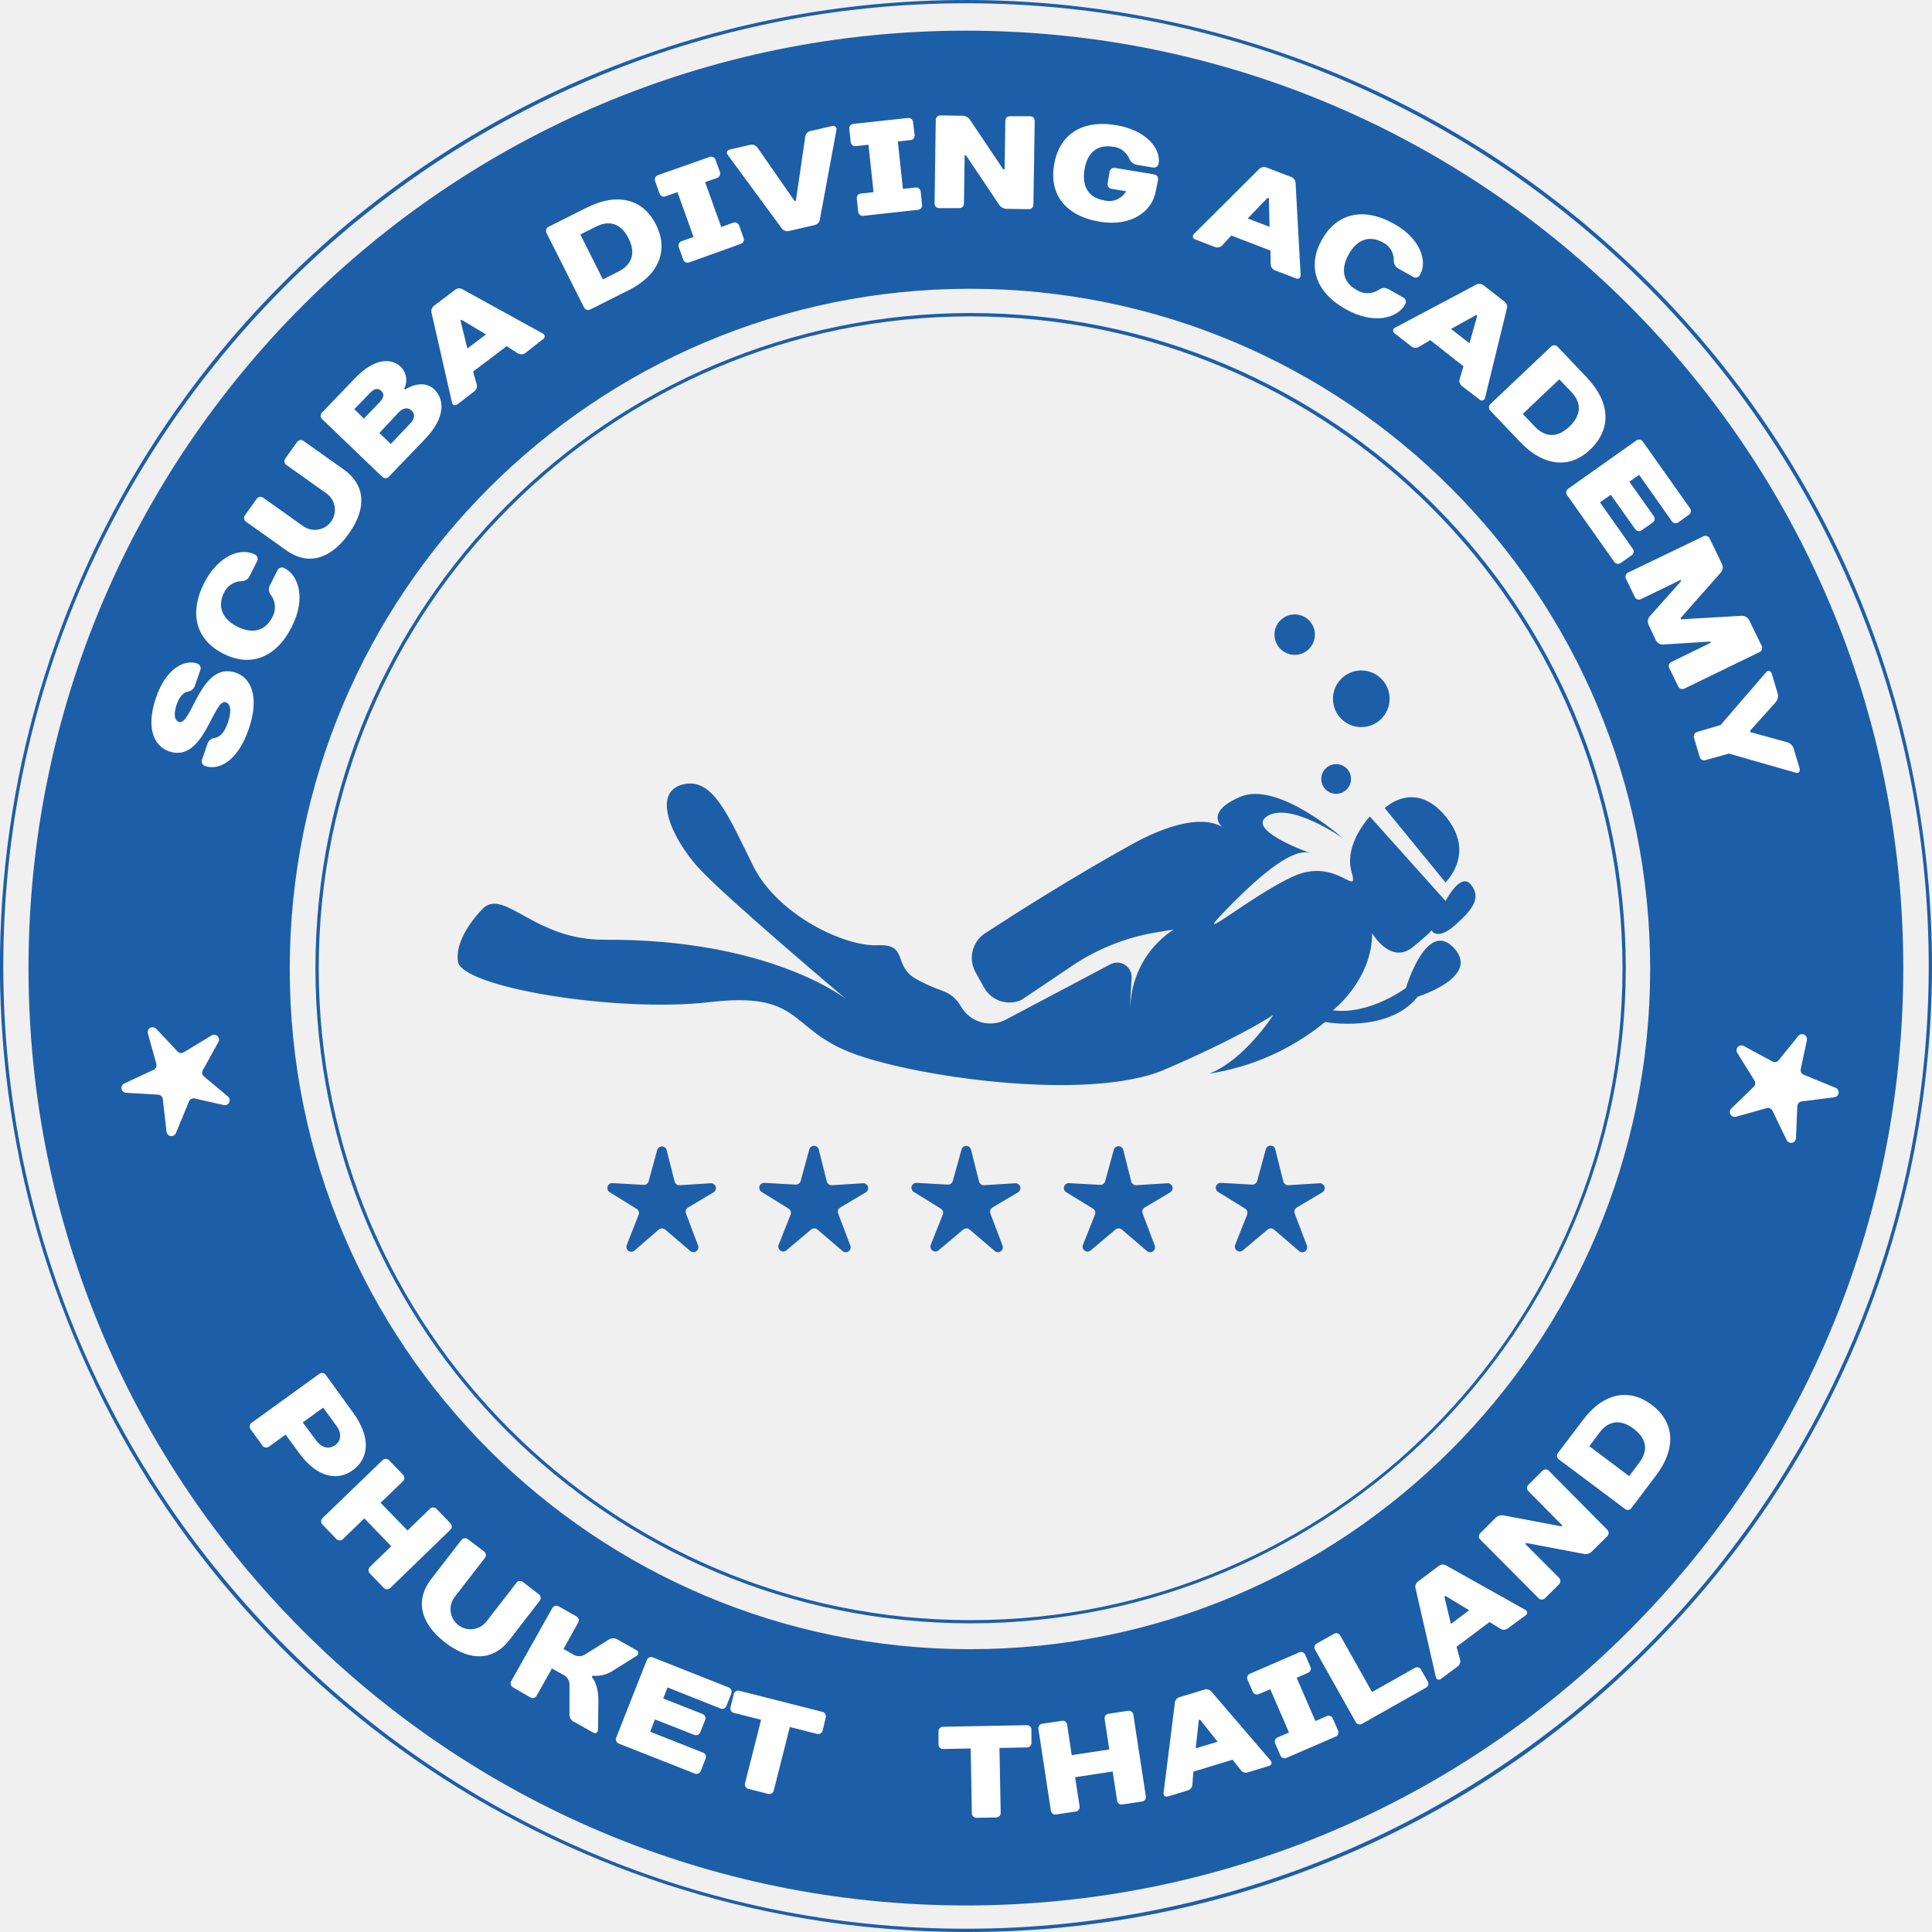
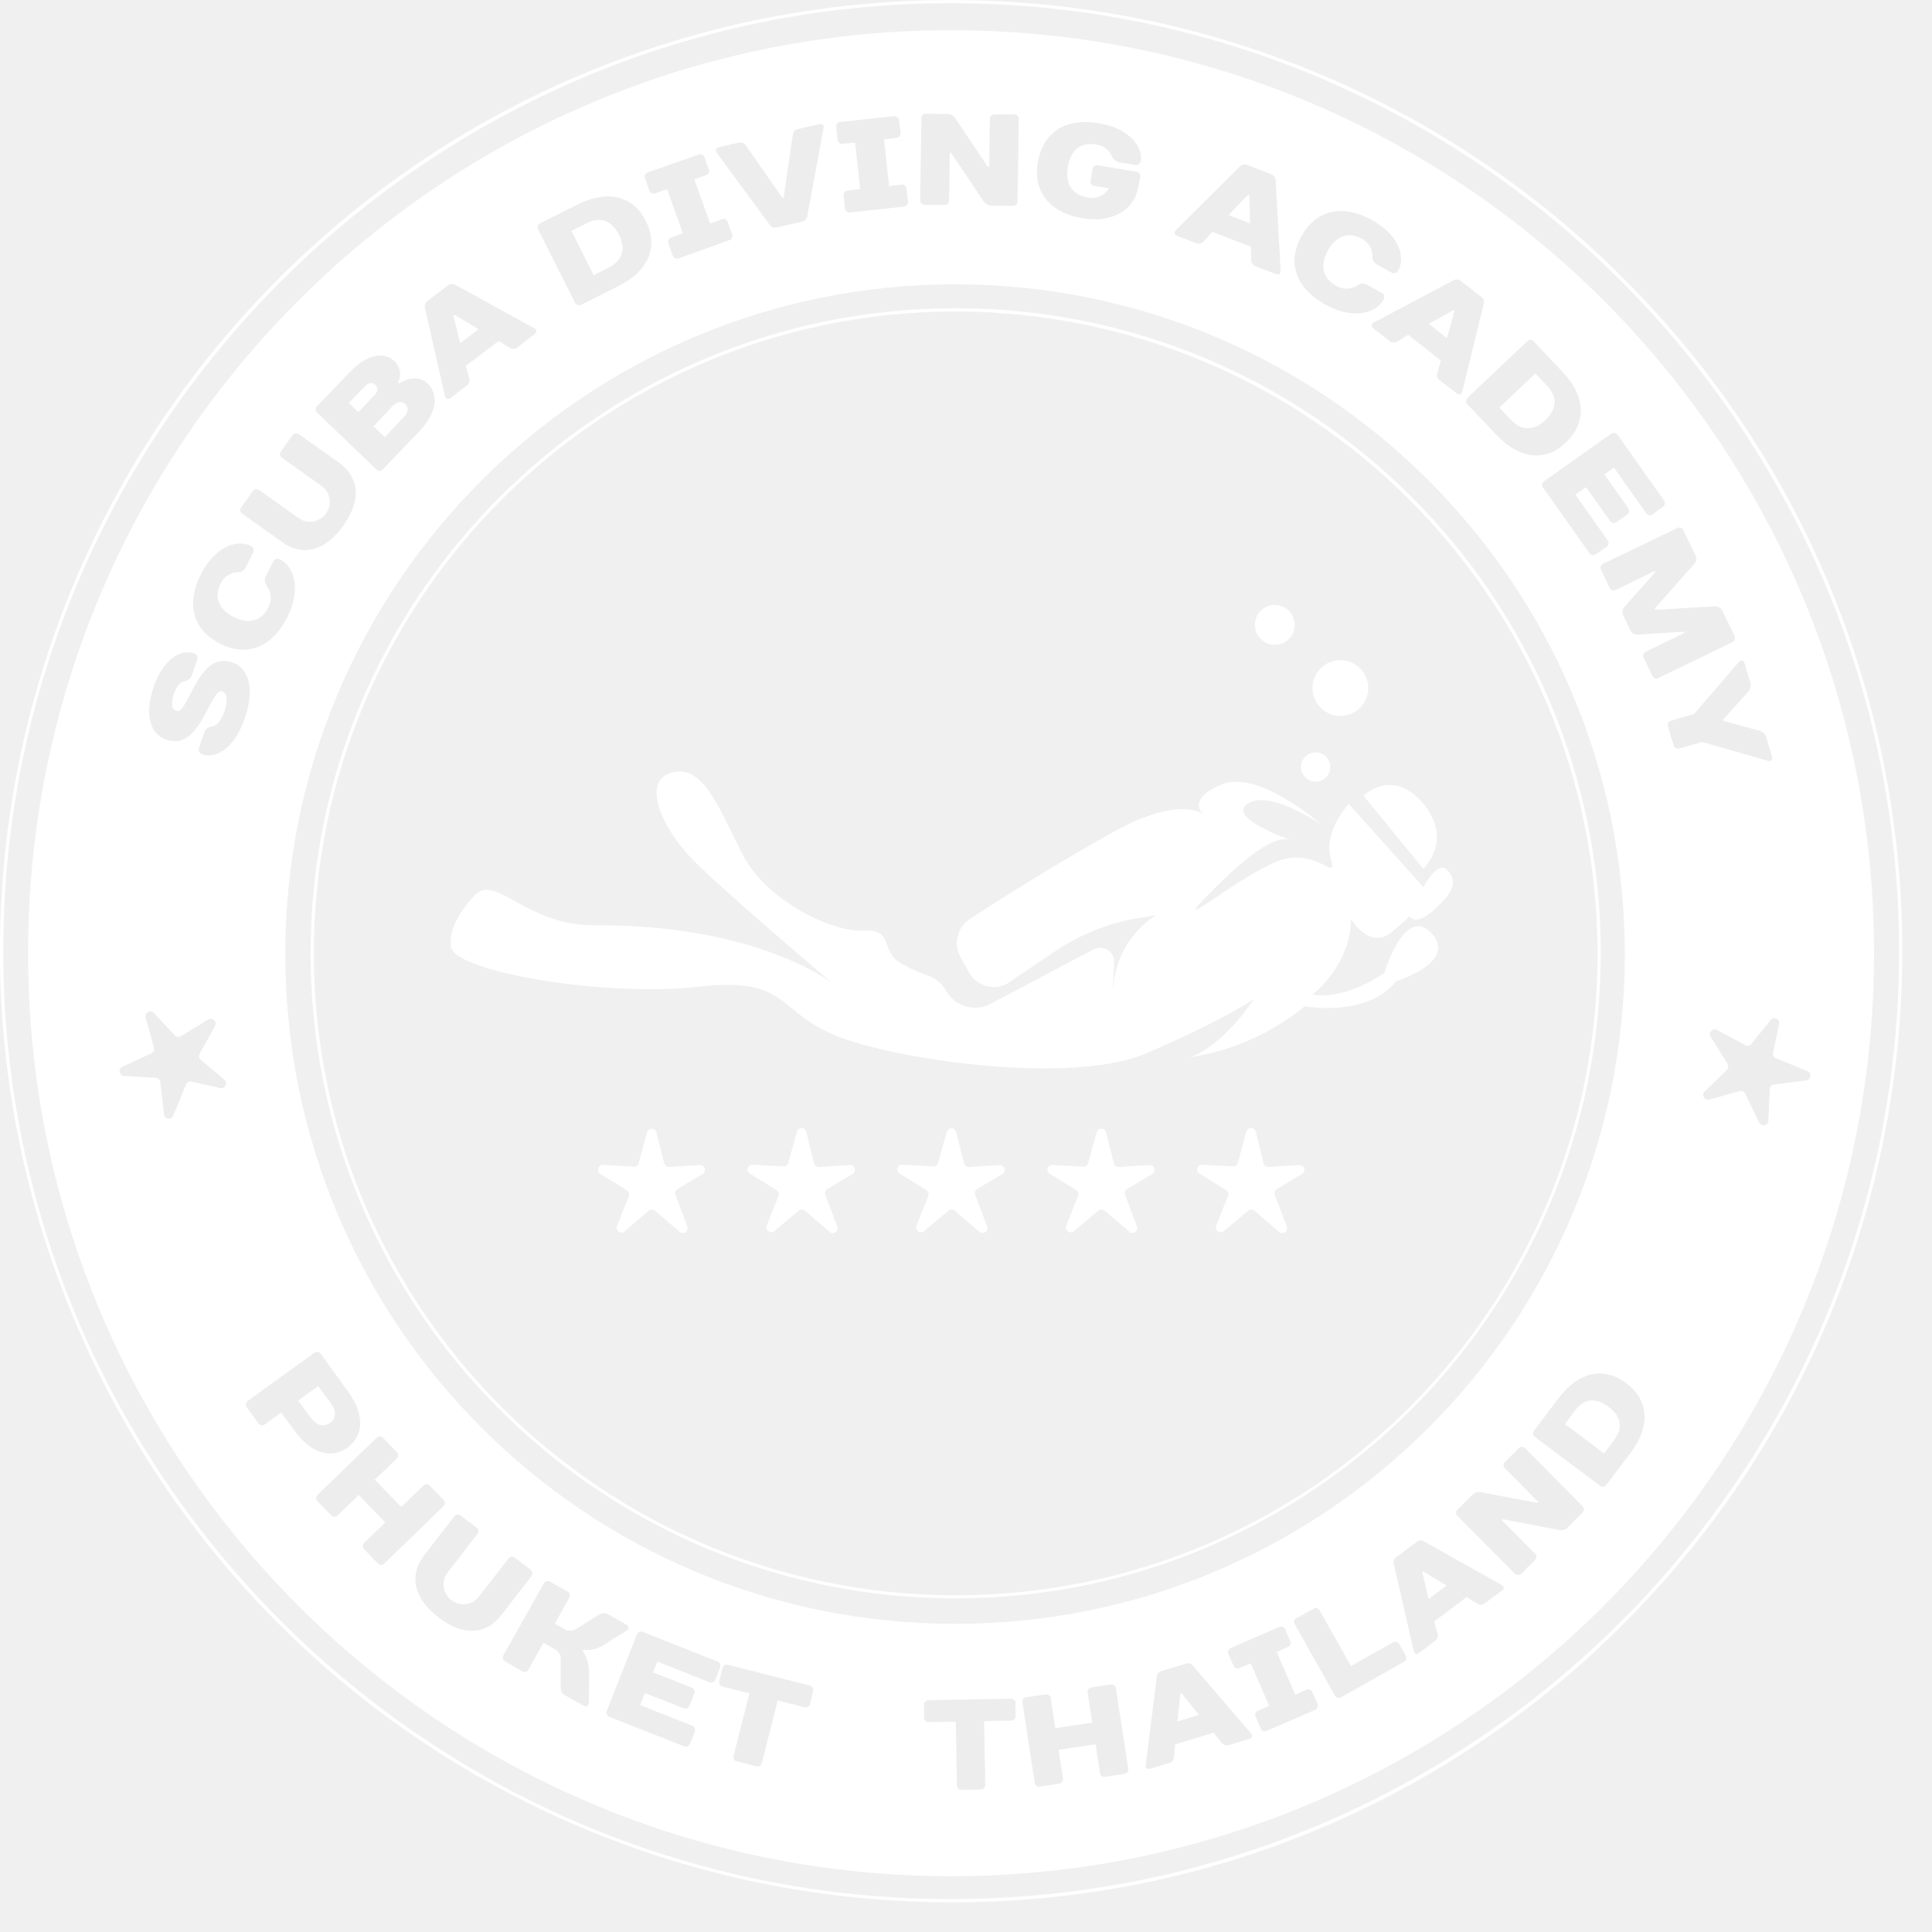
- <svg xmlns="http://www.w3.org/2000/svg" viewBox="0 0 295.39 295.39">
+ <svg xmlns="http://www.w3.org/2000/svg" viewBox="0 0 300 300">
  <defs>
-     <style>.cls-1{fill:#1d5ea8;}.cls-2{fill:#fff;}</style>
+     <style>.cls-1{fill:#ffffff;}.cls-2{fill:#ededed;}</style>
  </defs>
  <g id="Слой_2" data-name="Слой 2">
    <g id="Printer_s_Marks" data-name="Printer's Marks">
      <path class="cls-1" d="M147.7,4.69A143.32,143.32,0,1,0,291,148,143.31,143.31,0,0,0,147.7,4.69Zm.6,247.46a104,104,0,1,1,104-104A104,104,0,0,1,148.3,252.15Z" />
      <path class="cls-2" d="M36.05,102.85c2.3.79,3.67,3.63,2,8.56s-4.55,6.44-6.66,5.72a.75.75,0,0,1-.5-1l.83-2.41a1.32,1.32,0,0,1,1.16-.9c.58-.13,1.35-.51,2-2.45s.22-2.83-.35-3c-1.92-.66-3.31,9.34-8.67,7.51-2.29-.79-3.61-3.5-2-8.24,1.52-4.45,4.35-5.85,6.27-5.2a.75.75,0,0,1,.5,1l-.83,2.41a1.3,1.3,0,0,1-1.16.9c-.35.08-1.12.48-1.62,1.93-.6,1.74-.22,2.52.35,2.71C29.3,111,30.69,101,36.05,102.85Z" />
      <path class="cls-2" d="M38.93,84.76a.75.75,0,0,1,.35,1.1l-1.15,2.28a1.33,1.33,0,0,1-1.28.72,3,3,0,0,0-2.6,1.77c-1,2-.4,3.92,2,5.16s4.35.61,5.37-1.4a3.12,3.12,0,0,0-.2-3.42,1.3,1.3,0,0,1-.16-1.46l1.15-2.28a.75.75,0,0,1,1.09-.36c2.17,1.1,3.31,4.66,1.09,9-2.45,4.82-6.4,6.14-10.46,4.07s-5.34-6-2.89-10.86C33.45,84.84,36.86,83.71,38.93,84.76Z" />
      <path class="cls-2" d="M43.81,84.17l-6.19-4.4a.69.69,0,0,1-.16-1l1.78-2.5a.7.7,0,0,1,1-.17l6.18,4.39a3.07,3.07,0,0,0,3.56-5l-6.19-4.4a.69.69,0,0,1-.16-1l1.78-2.5a.7.7,0,0,1,1-.17l6.17,4.38c3.15,2.24,3.65,5.73.74,9.81S46.94,86.4,43.81,84.17Z" />
      <path class="cls-2" d="M61.81,59.41l.15.14s2.56-1.79,4.46,0C68,61.12,68.07,63.86,65.1,67l-5.66,5.9a.7.7,0,0,1-1,0l-9.2-8.83a.69.69,0,0,1,0-1l5.1-5.31c2.9-3,5.49-3.09,7-1.62A2.88,2.88,0,0,1,61.81,59.41Zm-7.64,3.15L55.63,64l2.48-2.58c.63-.66.62-1.24.18-1.66s-1-.42-1.65.26ZM58,66.2l1.75,1.68,3-3.17c.71-.73.7-1.45.19-1.94S61.71,62.29,61,63Z" />
      <path class="cls-2" d="M77.46,52.93l-5.13,3.88.53,1.88a1,1,0,0,1-.31,1.12l-2.6,2c-.33.25-.74.18-.84-.25L66,47.91a1.07,1.07,0,0,1,.3-1.12l3.34-2.52a1,1,0,0,1,1.15,0L83,51a.48.48,0,0,1,0,.87L80.29,54a1.06,1.06,0,0,1-1.16,0Zm-6,.35,2.85-2.15-3.75-2.24L70.4,49Z" />
      <path class="cls-2" d="M89.29,47,83.56,35.62a.7.7,0,0,1,.32-.95l5.76-2.89c4.93-2.48,8.76-1.23,10.66,2.56S100.93,42,96,44.43l-5.76,2.89A.69.69,0,0,1,89.29,47Zm5.25-5.47c2.1-1.06,2.7-2.83,1.56-5.09s-2.91-2.84-5-1.78l-2.37,1.19,3.45,6.87Z" />
      <path class="cls-2" d="M110.07,26.29a.7.7,0,0,1-.43.91l-1.83.65,2.46,6.86,1.83-.66a.7.7,0,0,1,.91.43l.68,1.91a.68.68,0,0,1-.43.9l-7.89,2.83a.69.69,0,0,1-.91-.43l-.68-1.9a.7.7,0,0,1,.43-.91l1.83-.65-2.46-6.86-1.83.65a.69.69,0,0,1-.91-.42l-.68-1.91a.7.7,0,0,1,.43-.91L108.48,24a.69.69,0,0,1,.91.42Z" />
      <path class="cls-2" d="M121.48,30.72l.2,0,1.43-9.77a1,1,0,0,1,.74-.9l3.38-.78c.4-.09.75.14.66.58l-2.53,13.66a1,1,0,0,1-.74.88l-4.08.95a1.08,1.08,0,0,1-1.06-.48l-8.23-11.2c-.27-.35-.06-.71.34-.8l3.19-.73a1.06,1.06,0,0,1,1.06.48Z" />
      <path class="cls-2" d="M139.84,20.64a.69.69,0,0,1-.64.78l-1.93.21.78,7.25,1.93-.21a.7.7,0,0,1,.79.63l.21,2a.7.7,0,0,1-.63.78L132,33a.71.71,0,0,1-.79-.63l-.21-2a.68.68,0,0,1,.63-.78l1.93-.21-.78-7.25-1.93.21a.68.68,0,0,1-.78-.62l-.22-2a.7.7,0,0,1,.63-.78l8.33-.9a.7.7,0,0,1,.79.63Z" />
      <path class="cls-2" d="M153.6,25.85l.11-7.38a.68.68,0,0,1,.72-.7l3.07,0a.69.69,0,0,1,.7.72L158,31.28a.68.68,0,0,1-.72.7l-3.48-.05a1.47,1.47,0,0,1-1.11-.73l-5-7.46h-.2l-.11,7.39a.68.68,0,0,1-.72.69l-3.07,0a.69.69,0,0,1-.7-.72l.18-12.75a.69.69,0,0,1,.72-.7l3.48.05a1.47,1.47,0,0,1,1.11.73l5,7.46Z" />
      <path class="cls-2" d="M176.72,29.17c-.53,3.2-3.81,5.52-8.55,4.73-5.34-.88-7.79-4.26-7-8.76s4.15-6.9,9.49-6c4.73.79,6.84,3.7,6.49,5.8a.75.75,0,0,1-.94.66l-2.52-.42a1.66,1.66,0,0,1-1.07-1,3,3,0,0,0-2.51-1.75c-2.22-.36-3.86.8-4.3,3.49s.73,4.33,2.95,4.7a3,3,0,0,0,3.43-1.38l-2.25-.37a.69.69,0,0,1-.59-.82l.3-1.8a.7.7,0,0,1,.82-.58l6,1a.7.7,0,0,1,.59.82Z" />
      <path class="cls-2" d="M194.25,38.31l-6-2.3-1.31,1.44a1.07,1.07,0,0,1-1.12.34l-3.05-1.17a.49.49,0,0,1-.22-.85l9.9-9.86a1.08,1.08,0,0,1,1.11-.33l3.92,1.5a1.05,1.05,0,0,1,.61,1l.77,14c0,.45-.34.63-.73.48l-3.24-1.24a1.06,1.06,0,0,1-.61-1Zm-3.48-4.91,3.34,1.28L194,30.32l-.19-.08Z" />
      <path class="cls-2" d="M217.12,42a.74.74,0,0,1-1.11.3l-2.23-1.25a1.32,1.32,0,0,1-.67-1.3,3,3,0,0,0-1.66-2.68c-2-1.1-3.91-.56-5.24,1.82s-.79,4.32,1.17,5.42a3.11,3.11,0,0,0,3.43,0,1.3,1.3,0,0,1,1.46-.1l2.23,1.25a.74.74,0,0,1,.32,1.1c-1.19,2.12-4.79,3.11-9.07.71-4.72-2.65-5.87-6.66-3.64-10.63s6.25-5.08,11-2.43C217.27,36.52,218.26,40,217.12,42Z" />
      <path class="cls-2" d="M223.75,56l-5.08-4L217,53a1,1,0,0,1-1.16,0l-2.58-2c-.33-.26-.37-.67,0-.88l12.34-6.55a1.08,1.08,0,0,1,1.16,0l3.3,2.57a1,1,0,0,1,.31,1.11l-3.32,13.59a.49.49,0,0,1-.84.24L223.49,59a1,1,0,0,1-.29-1.12Zm-1.9-5.71,2.82,2.2,1.19-4.2-.16-.13Z" />
      <path class="cls-2" d="M227.89,61.76,237.14,53a.69.69,0,0,1,1,0l4.43,4.67c3.8,4,3.71,8,.63,11s-7.11,2.8-10.9-1.21l-4.43-4.67A.69.69,0,0,1,227.89,61.76Zm6.76,3.45c1.61,1.7,3.48,1.76,5.32,0s1.87-3.61.25-5.32L238.4,58l-5.58,5.29Z" />
      <path class="cls-2" d="M256.61,79.86a.7.7,0,0,1-1-.17l-5-7.09-1.49,1.05,3.72,5.25a.7.7,0,0,1-.16,1L251,81.07a.69.69,0,0,1-1-.18l-3.72-5.25-1.65,1.17,5,7.09a.69.69,0,0,1-.16,1l-1.66,1.17a.7.7,0,0,1-1-.17l-7.2-10.18a.69.69,0,0,1,.16-1l10.41-7.37a.69.69,0,0,1,1,.17l7.2,10.18a.69.69,0,0,1-.16,1Z" />
      <path class="cls-2" d="M252.08,95.57a1.21,1.21,0,0,1,.14-1.32l4.81-5.4-.09-.18-6,2.91a.69.69,0,0,1-1-.33l-1.34-2.76a.69.69,0,0,1,.33-.95L260.44,82a.69.69,0,0,1,.95.33l1.87,3.86a1.21,1.21,0,0,1-.14,1.32l-6.18,7,.09.18,9.3-.54a1.21,1.21,0,0,1,1.12.7l1.88,3.86a.7.7,0,0,1-.33,1l-11.47,5.57a.7.7,0,0,1-.95-.34l-1.34-2.75a.7.7,0,0,1,.33-1l6-2.92-.09-.18-7.21.45a1.19,1.19,0,0,1-1.13-.7Z" />
      <path class="cls-2" d="M264.34,115.22l-3.59,1a.69.69,0,0,1-.88-.49l-.87-2.94a.69.69,0,0,1,.48-.88l3.59-1.06,7-8.12c.24-.29.68-.2.83.29l.89,3a1.48,1.48,0,0,1-.33,1.38l-3.9,4.34.06.2,5.63,1.54a1.47,1.47,0,0,1,1,1l.9,3c.14.48-.19.8-.54.68Z" />
      <path class="cls-2" d="M45.67,222.08l-2-2.74-2.55,1.84a.69.69,0,0,1-1-.16l-1.8-2.49a.69.69,0,0,1,.16-1l10.33-7.47a.69.69,0,0,1,1,.16L54,216c2.81,3.89,2.33,7,0,8.74S48.49,226,45.67,222.08Zm2.63-1.9c.9,1.24,2,1.43,2.93.78s1.08-1.79.18-3l-2-2.74-3.12,2.26Z" />
      <path class="cls-2" d="M59.68,242.78a.7.7,0,0,1-1,0l-2.13-2.21a.7.7,0,0,1,0-1l3.27-3.16-4.11-4.26-3.27,3.16a.7.7,0,0,1-1,0l-2.13-2.2a.69.69,0,0,1,0-1l9.17-8.85a.7.7,0,0,1,1,0l2.13,2.21a.7.7,0,0,1,0,1l-3.42,3.3L62.31,234l3.42-3.31a.7.7,0,0,1,1,0l2.13,2.2a.7.7,0,0,1,0,1Z" />
      <path class="cls-2" d="M65.9,241.46l4.64-6a.7.7,0,0,1,1-.12L74,237.2a.7.7,0,0,1,.13,1l-4.64,6A3.07,3.07,0,0,0,74.31,248l4.65-6a.69.69,0,0,1,1-.12l2.42,1.87a.69.69,0,0,1,.13,1l-4.63,6c-2.36,3.06-5.87,3.43-9.83.37S63.55,244.5,65.9,241.46Z" />
      <path class="cls-2" d="M90.49,256.42s1.05,1.05,1,3.82l-.06,4.26a.48.48,0,0,1-.79.37l-2.76-1.55a1.26,1.26,0,0,1-.81-1.27l0-4.27A1.73,1.73,0,0,0,86,256l-1.61-.9-2.33,4.14a.7.7,0,0,1-1,.27L78.46,258a.7.7,0,0,1-.28-1l6.26-11.12a.69.69,0,0,1,1-.26l2.67,1.5a.7.7,0,0,1,.27,1l-2.23,4,1.34.75a1.75,1.75,0,0,0,2.1,0L93,250.73a1.3,1.3,0,0,1,1.51,0l2.76,1.55a.49.49,0,0,1,.1.87l-3.43,2.14a4.82,4.82,0,0,1-3.33.91Z" />
      <path class="cls-2" d="M111.07,260.82a.69.69,0,0,1-.93.39L102.07,258l-.67,1.69,6,2.36a.7.7,0,0,1,.41.93l-.75,1.88a.69.69,0,0,1-.92.39l-6-2.36-.74,1.88,8.08,3.19a.69.69,0,0,1,.4.92l-.74,1.89a.7.7,0,0,1-.93.39l-11.59-4.57a.7.7,0,0,1-.4-.93l4.68-11.86a.7.7,0,0,1,.93-.39L111.41,258a.7.7,0,0,1,.4.93Z" />
      <path class="cls-2" d="M125.78,264.59a.69.69,0,0,1-.86.51l-4.16-1.05-2.46,9.71a.7.7,0,0,1-.87.51l-3-.76a.69.69,0,0,1-.52-.86l2.46-9.71-4.16-1.05a.7.7,0,0,1-.52-.87l.5-2a.69.69,0,0,1,.86-.51l12.68,3.22a.69.69,0,0,1,.52.86Z" />
      <path class="cls-2" d="M157.7,266.46a.68.68,0,0,1-.69.71l-4.2.08.19,9.91a.7.7,0,0,1-.69.72l-3,.05a.69.69,0,0,1-.72-.69l-.18-9.91-4.21.08a.68.68,0,0,1-.71-.69l0-2a.68.68,0,0,1,.69-.71l12.81-.24a.68.68,0,0,1,.71.69Z" />
      <path class="cls-2" d="M175.19,274.64a.68.68,0,0,1-.59.8l-3,.45a.68.68,0,0,1-.8-.59l-.68-4.45-5.74.87.68,4.45a.68.68,0,0,1-.59.8l-3,.45a.68.68,0,0,1-.8-.59l-1.9-12.48a.68.68,0,0,1,.59-.8l3-.45a.69.69,0,0,1,.8.59l.7,4.66,5.74-.87-.71-4.66a.69.69,0,0,1,.59-.8l3-.45a.69.69,0,0,1,.8.59Z" />
      <path class="cls-2" d="M188.46,269.05l-6,1.82-.15,1.93a1,1,0,0,1-.66.93l-3.07.93c-.38.11-.73-.09-.68-.53l1.72-13.7a1,1,0,0,1,.66-.93l3.93-1.19a1,1,0,0,1,1.06.39l9,10.48a.48.48,0,0,1-.27.82l-3.26,1a1,1,0,0,1-1.07-.41Zm-5.64-1.75,3.35-1-2.69-3.37-.19.05Z" />
      <path class="cls-2" d="M200.35,254.84a.68.68,0,0,1-.36.92l-1.74.76,2.87,6.62,1.74-.76a.68.68,0,0,1,.92.37l.8,1.83a.7.7,0,0,1-.36.93l-7.53,3.26a.69.69,0,0,1-.93-.37l-.79-1.84a.68.68,0,0,1,.36-.92l1.75-.75-2.87-6.62-1.75.75a.69.69,0,0,1-.92-.36l-.8-1.84a.68.68,0,0,1,.37-.92l7.52-3.26a.69.69,0,0,1,.93.36Z" />
      <path class="cls-2" d="M218.29,257.08a.68.68,0,0,1-.26.95l-9.76,5.51a.69.69,0,0,1-1-.27l-6.19-11a.69.69,0,0,1,.26-1l2.62-1.47a.68.68,0,0,1,.95.26l4.87,8.64,6.54-3.69a.69.69,0,0,1,.95.27Z" />
      <path class="cls-2" d="M227.74,248l-5.05,3.78.52,1.86a1,1,0,0,1-.3,1.11l-2.56,1.91a.48.48,0,0,1-.82-.26l-3.08-13.46a1,1,0,0,1,.3-1.1l3.28-2.46a1,1,0,0,1,1.13,0l12.06,6.76a.48.48,0,0,1,0,.86l-2.72,2a1,1,0,0,1-1.14,0Zm-5.91.29,2.8-2.09L221,244l-.16.12Z" />
      <path class="cls-2" d="M238.85,233.21,233.69,228a.69.69,0,0,1,0-1l2.13-2.12a.69.69,0,0,1,1,0l8.91,9a.68.68,0,0,1,0,1l-2.41,2.4a1.39,1.39,0,0,1-1.27.28l-8.71-1.65-.14.14,5.16,5.18a.69.69,0,0,1,0,1l-2.13,2.12a.69.69,0,0,1-1,0l-8.9-8.95a.67.67,0,0,1,0-1l2.41-2.4a1.42,1.42,0,0,1,1.27-.28l8.71,1.65Z" />
      <path class="cls-2" d="M248.46,230.71l-10.11-7.57a.68.68,0,0,1-.14-1l3.79-5c3.24-4.32,7.17-4.88,10.53-2.36s3.93,6.45.69,10.78l-3.78,5A.68.68,0,0,1,248.46,230.71Zm2.19-7.11c1.39-1.84,1.12-3.66-.88-5.16s-3.83-1.25-5.21.59L243,221.12l6.09,4.57Z" />
      <path class="cls-2" d="M33.4,159.3,31,163.64a.75.75,0,0,0,.18.94l3.66,3.06a.75.75,0,0,1-.65,1.31l-4.43-1a.76.76,0,0,0-.86.44l-2,4.84a.75.75,0,0,1-1.44-.2l-.57-5a.75.75,0,0,0-.7-.66l-4.91-.29a.75.75,0,0,1-.28-1.43l4.5-2.09a.75.75,0,0,0,.41-.88L22.61,158a.75.75,0,0,1,1.27-.71l3.27,3.48a.75.75,0,0,0,.94.12l4.26-2.58A.75.75,0,0,1,33.4,159.3Z" />
      <path class="cls-2" d="M266.62,159.93,271,162.3a.75.75,0,0,0,.94-.19l3-3.71a.75.75,0,0,1,1.32.63l-.94,4.44a.75.75,0,0,0,.46.85l4.87,2a.75.75,0,0,1-.19,1.44l-5,.64a.76.76,0,0,0-.66.71l-.21,4.92a.75.75,0,0,1-1.42.29L271,169.82a.75.75,0,0,0-.88-.4l-4.68,1.32a.75.75,0,0,1-.73-1.26l3.43-3.33a.76.76,0,0,0,.11-.94L265.63,161A.75.75,0,0,1,266.62,159.93Z" />
      <path class="cls-1" d="M147.7,295.39A147.69,147.69,0,0,1,43.26,43.26,147.69,147.69,0,1,1,252.13,252.13,146.69,146.69,0,0,1,147.7,295.39ZM147.7.5C66.53.5.5,66.53.5,147.7s66,147.19,147.2,147.19,147.19-66,147.19-147.19S228.86.5,147.7.5Z" />
      <path class="cls-1" d="M101.92,175.81l1.22,4.83a.76.76,0,0,0,.78.57l4.76-.3a.75.75,0,0,1,.42,1.39l-3.9,2.32a.74.74,0,0,0-.32.91l1.85,4.91a.75.75,0,0,1-1.18.84L101.71,188a.77.77,0,0,0-1,0L97,191.21a.75.75,0,0,1-1.18-.85l1.82-4.61a.75.75,0,0,0-.3-.92l-4.14-2.56a.75.75,0,0,1,.44-1.38l4.77.27a.74.74,0,0,0,.76-.55l1.32-4.81A.75.75,0,0,1,101.92,175.81Z" />
      <path class="cls-1" d="M125.2,175.81l1.21,4.83a.77.77,0,0,0,.78.57l4.76-.3a.75.75,0,0,1,.43,1.39l-3.91,2.32a.75.75,0,0,0-.32.91l1.86,4.91a.75.75,0,0,1-1.19.84L125,188a.75.75,0,0,0-1,0l-3.77,3.17a.75.75,0,0,1-1.18-.85l1.83-4.61a.77.77,0,0,0-.31-.92l-4.14-2.56a.75.75,0,0,1,.44-1.38l4.77.27a.76.76,0,0,0,.77-.55l1.32-4.81A.75.75,0,0,1,125.2,175.81Z" />
      <path class="cls-1" d="M195,175.81l1.21,4.83a.77.77,0,0,0,.78.57l4.76-.3a.75.75,0,0,1,.43,1.39l-3.91,2.32a.75.75,0,0,0-.32.91l1.86,4.91a.75.75,0,0,1-1.19.84L194.8,188a.75.75,0,0,0-1,0l-3.77,3.17a.75.75,0,0,1-1.18-.85l1.83-4.61a.77.77,0,0,0-.31-.92l-4.14-2.56a.75.75,0,0,1,.44-1.38l4.77.27a.76.76,0,0,0,.77-.55l1.31-4.81A.75.75,0,0,1,195,175.81Z" />
      <path class="cls-1" d="M148.47,175.81l1.22,4.83a.75.75,0,0,0,.77.57l4.76-.3a.75.75,0,0,1,.43,1.39l-3.91,2.32a.76.76,0,0,0-.32.91l1.86,4.91a.75.75,0,0,1-1.18.84L148.26,188a.77.77,0,0,0-1,0l-3.77,3.17a.75.75,0,0,1-1.18-.85l1.83-4.61a.76.76,0,0,0-.3-.92l-4.14-2.56a.75.75,0,0,1,.44-1.38l4.76.27a.75.75,0,0,0,.77-.55L147,175.8A.75.75,0,0,1,148.47,175.81Z" />
      <path class="cls-1" d="M171.74,175.81l1.22,4.83a.75.75,0,0,0,.77.57l4.76-.3a.75.75,0,0,1,.43,1.39l-3.9,2.32a.74.74,0,0,0-.32.91l1.85,4.91a.75.75,0,0,1-1.18.84L171.53,188a.77.77,0,0,0-1,0l-3.76,3.17a.75.75,0,0,1-1.19-.85l1.83-4.61a.75.75,0,0,0-.3-.92L163,182.27a.75.75,0,0,1,.44-1.38l4.77.27a.74.74,0,0,0,.76-.55l1.32-4.81A.75.75,0,0,1,171.74,175.81Z" />
      <path class="cls-1" d="M74,138.75s-4.47,4.18-4,8.21,24.46,7.9,38.48,6.26,12.08,3.88,21.33,7.61,36.54,7.76,48.32,2.68,16.56-8.35,16.56-8.35-4.48,7-9.85,9a36.83,36.83,0,0,0,17.75-7.9s9.7,1.79,14.17-3.88c0,0,9.7-3,5.52-7.46s-7.31,6.12-7.31,6.12-5.52,4.17-11.18,3.43c0,0,6-4.63,6-11.79,0,0,2.84,4.92,6.27,2.09s2.77-2.59,2.77-2.59.79,1.79,3.64-.73,4-4.25,2.41-6.21-3.86,2.52-3.86,2.52l-11.58-12.92s-4,4.2-2.8,8.45-2.29-2.35-8.95.72-16.11,11.13-10.23,5.09,10.4-9.45,12.81-8.67-10.07-3.18-6.6-5.59,11.63,3.3,11.63,3.3-9.9-8.78-15.66-6.32-2.63,4.75-2.63,4.75-3.52-3.33-14.26,2.69c-9,5-17.54,10.44-22.12,13.42a4.49,4.49,0,0,0-1.49,5.94l1.31,2.36a4.44,4.44,0,0,0,5.74,1.89l7.73-5.2a32.49,32.49,0,0,1,13.08-5.15l2.46-.4h0a14.53,14.53,0,0,0-6.53,10.44l-.18,1.48.27-4.53a2.21,2.21,0,0,0-3.24-2.08l-15.93,8.43A5.14,5.14,0,0,1,147,154l-.22-.35a5.12,5.12,0,0,0-2.73-2.18,26.48,26.48,0,0,1-3.8-1.69c-3.92-2.07-1.18-5.49-6.1-5.26s-15.21-4.53-19-12.14-6.15-13.7-10.85-12.42-1.57,8.34,2.68,12.92,22.37,19.86,22.37,19.86-11.63-9.23-37-9.06C81.84,143.71,77.3,136.05,74,138.75Z" />
      <path class="cls-1" d="M221,134.91l-9.28-11.35s4.53-4.47,9.28,1.23S221,134.91,221,134.91Z" />
      <circle class="cls-1" cx="197.95" cy="97.03" r="3.09" />
      <circle class="cls-1" cx="204.29" cy="119.1" r="2.27" />
      <circle class="cls-1" cx="208.13" cy="106.84" r="4.33" />
      <path class="cls-1" d="M148.41,248.2A100.17,100.17,0,1,1,248.57,148,100.28,100.28,0,0,1,148.41,248.2Zm0-199.83A99.67,99.67,0,1,0,248.07,148,99.78,99.78,0,0,0,148.41,48.37Z" />
    </g>
  </g>
</svg>
